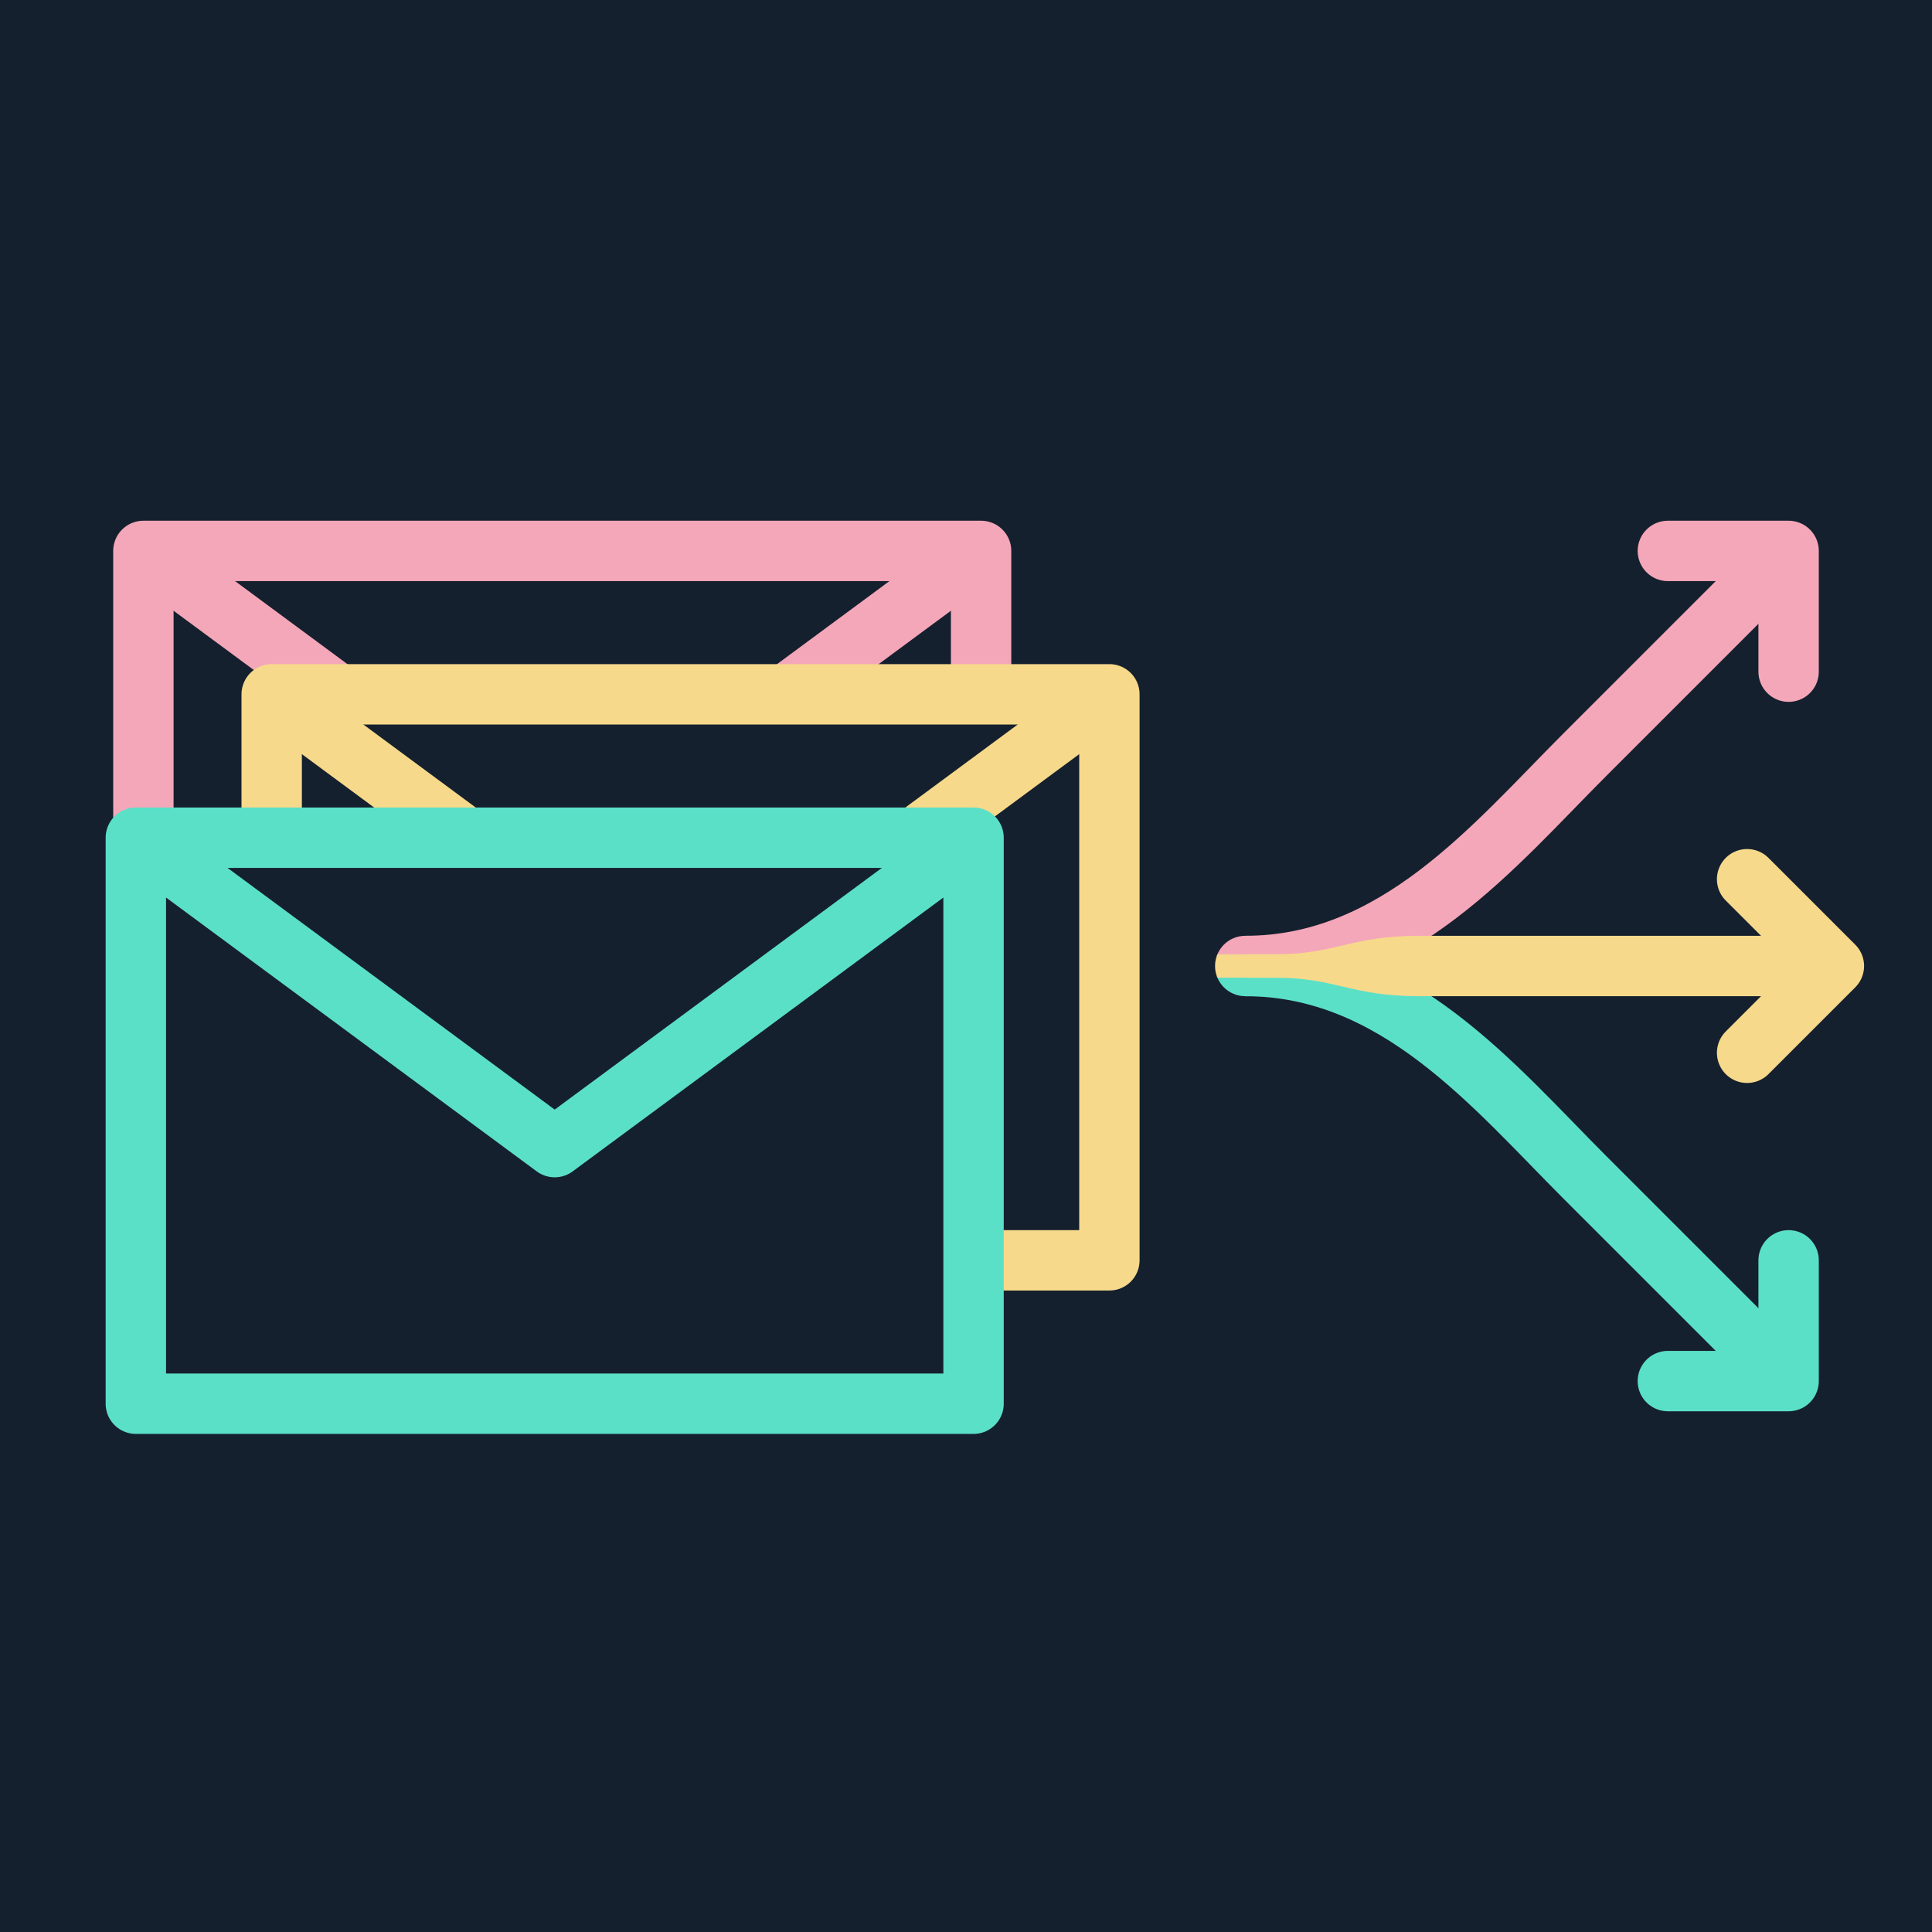
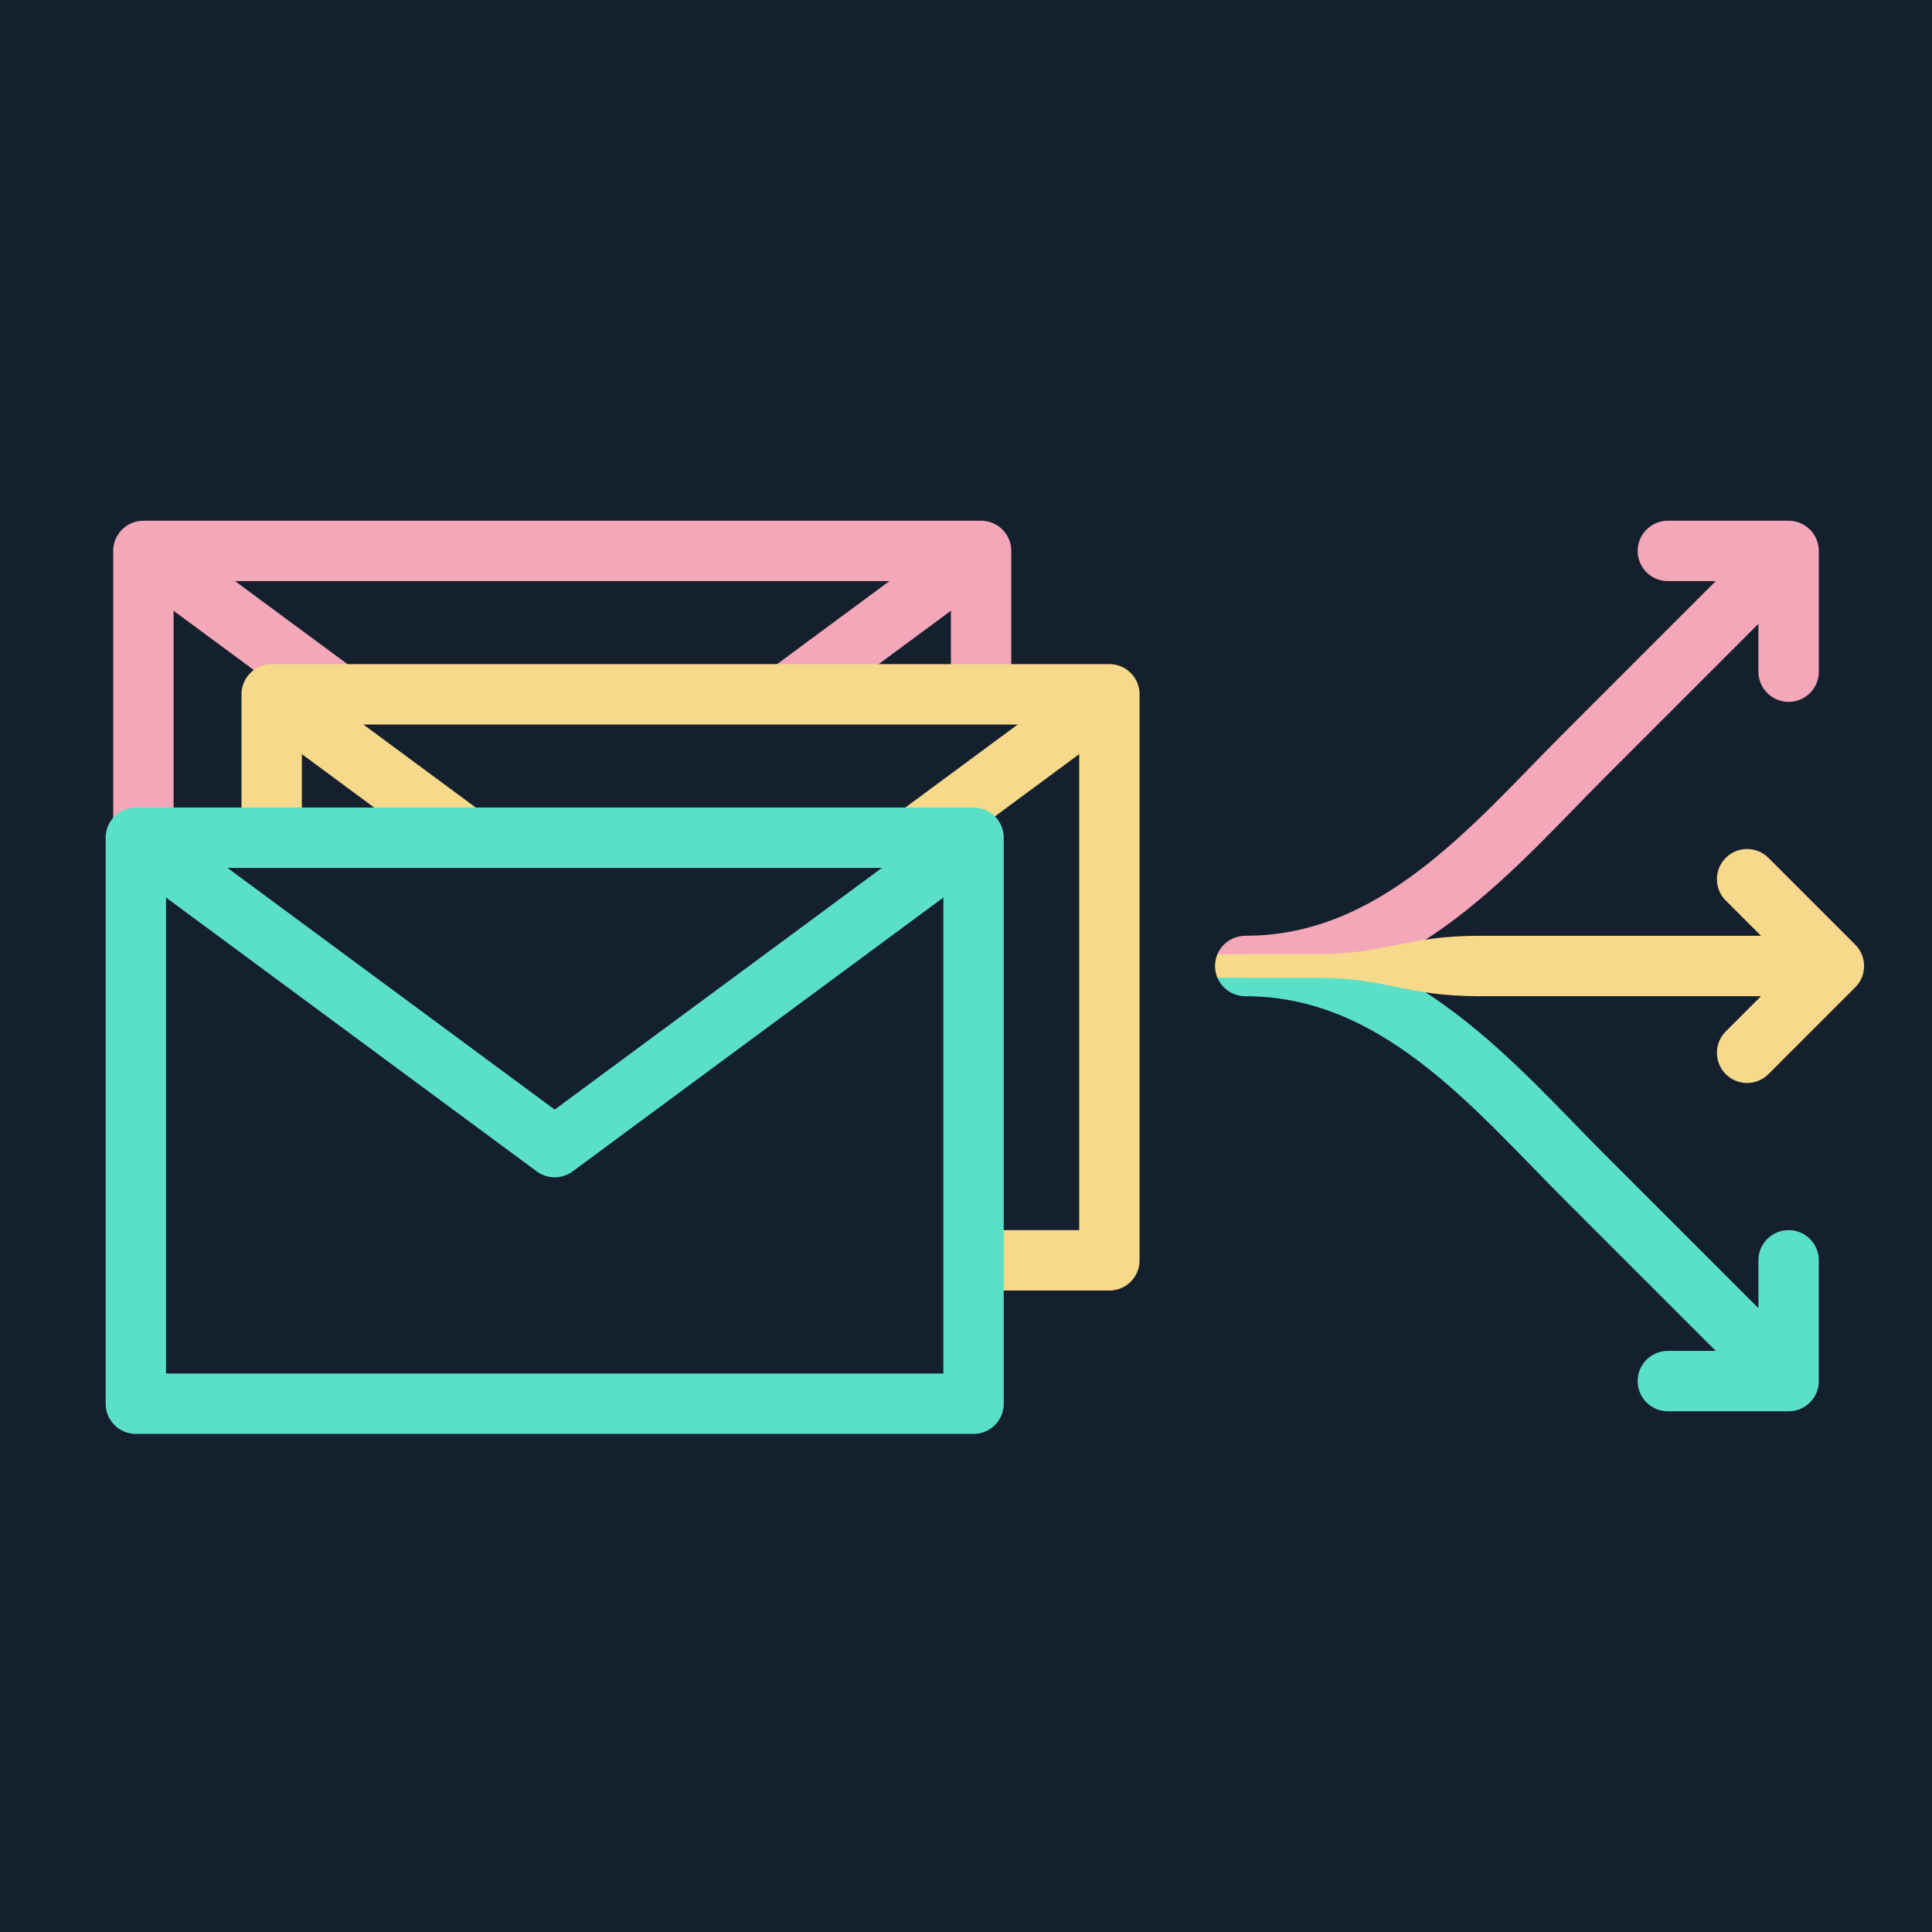
<svg xmlns="http://www.w3.org/2000/svg" viewBox="0 0 512 512" width="512" height="512">
  <rect x="0" y="0" width="512" height="512" fill="#15202E" />
  <defs>
    <g id="letter" fill="#15202E" stroke-width="16" stroke-linejoin="round">
      <rect x="44" y="184" width="222" height="150" />
      <polyline points="44,184 155,266 266,184" fill="none" />
    </g>
  </defs>
  <use href="#letter" stroke="#F4A7B9" transform="translate(-6,-38)" />
  <use href="#letter" stroke="#F6D98B" transform="translate(28,0)" />
  <use href="#letter" stroke="#5BE0C8" transform="translate(-8,38)" />
  <defs>
    <clipPath id="stripe">
      <path d="M 330,248 H 368 V 264 H 330 A 8 8 0 0 1 330,248 Z" />
    </clipPath>
  </defs>
  <g fill="none" stroke-width="16" stroke-linejoin="round">
    <g stroke="#F4A7B9">
      <path d="M 330,256 C 370,256 396,224 420,200 L 474,146" />
      <polyline points="442,146 474,146 474,178" stroke-linecap="round" />
    </g>
    <g stroke="#5BE0C8">
      <path d="M 330,256 C 370,256 396,288 420,312 L 474,366" />
      <polyline points="442,366 474,366 474,334" stroke-linecap="round" />
    </g>
    <g clip-path="url(#stripe)">
      <path d="M 300,250.5 H 430" stroke="#F4A7B9" stroke-width="5.6" />
      <path d="M 300,261.5 H 430" stroke="#5BE0C8" stroke-width="5.6" />
      <path d="M 300,256 H 430" stroke="#F6D98B" stroke-width="6.2" />
    </g>
    <g stroke="#F6D98B">
-       <path d="M 330,252.9 H 338 C 354,252.9 358,248 376,248 H 486 V 264 H 376 C 358,264 354,259.1 338,259.1 H 330 Z" fill="#F6D98B" stroke="none" />
+       <path d="M 330,252.9 H 348 C 368,252.9 372,248 392,248 H 486 V 264 H 392 C 372,264 368,259.1 348,259.1 H 330 Z" fill="#F6D98B" stroke="none" />
      <polyline points="463,233 486,256 463,279" stroke-linecap="round" />
    </g>
  </g>
</svg>
